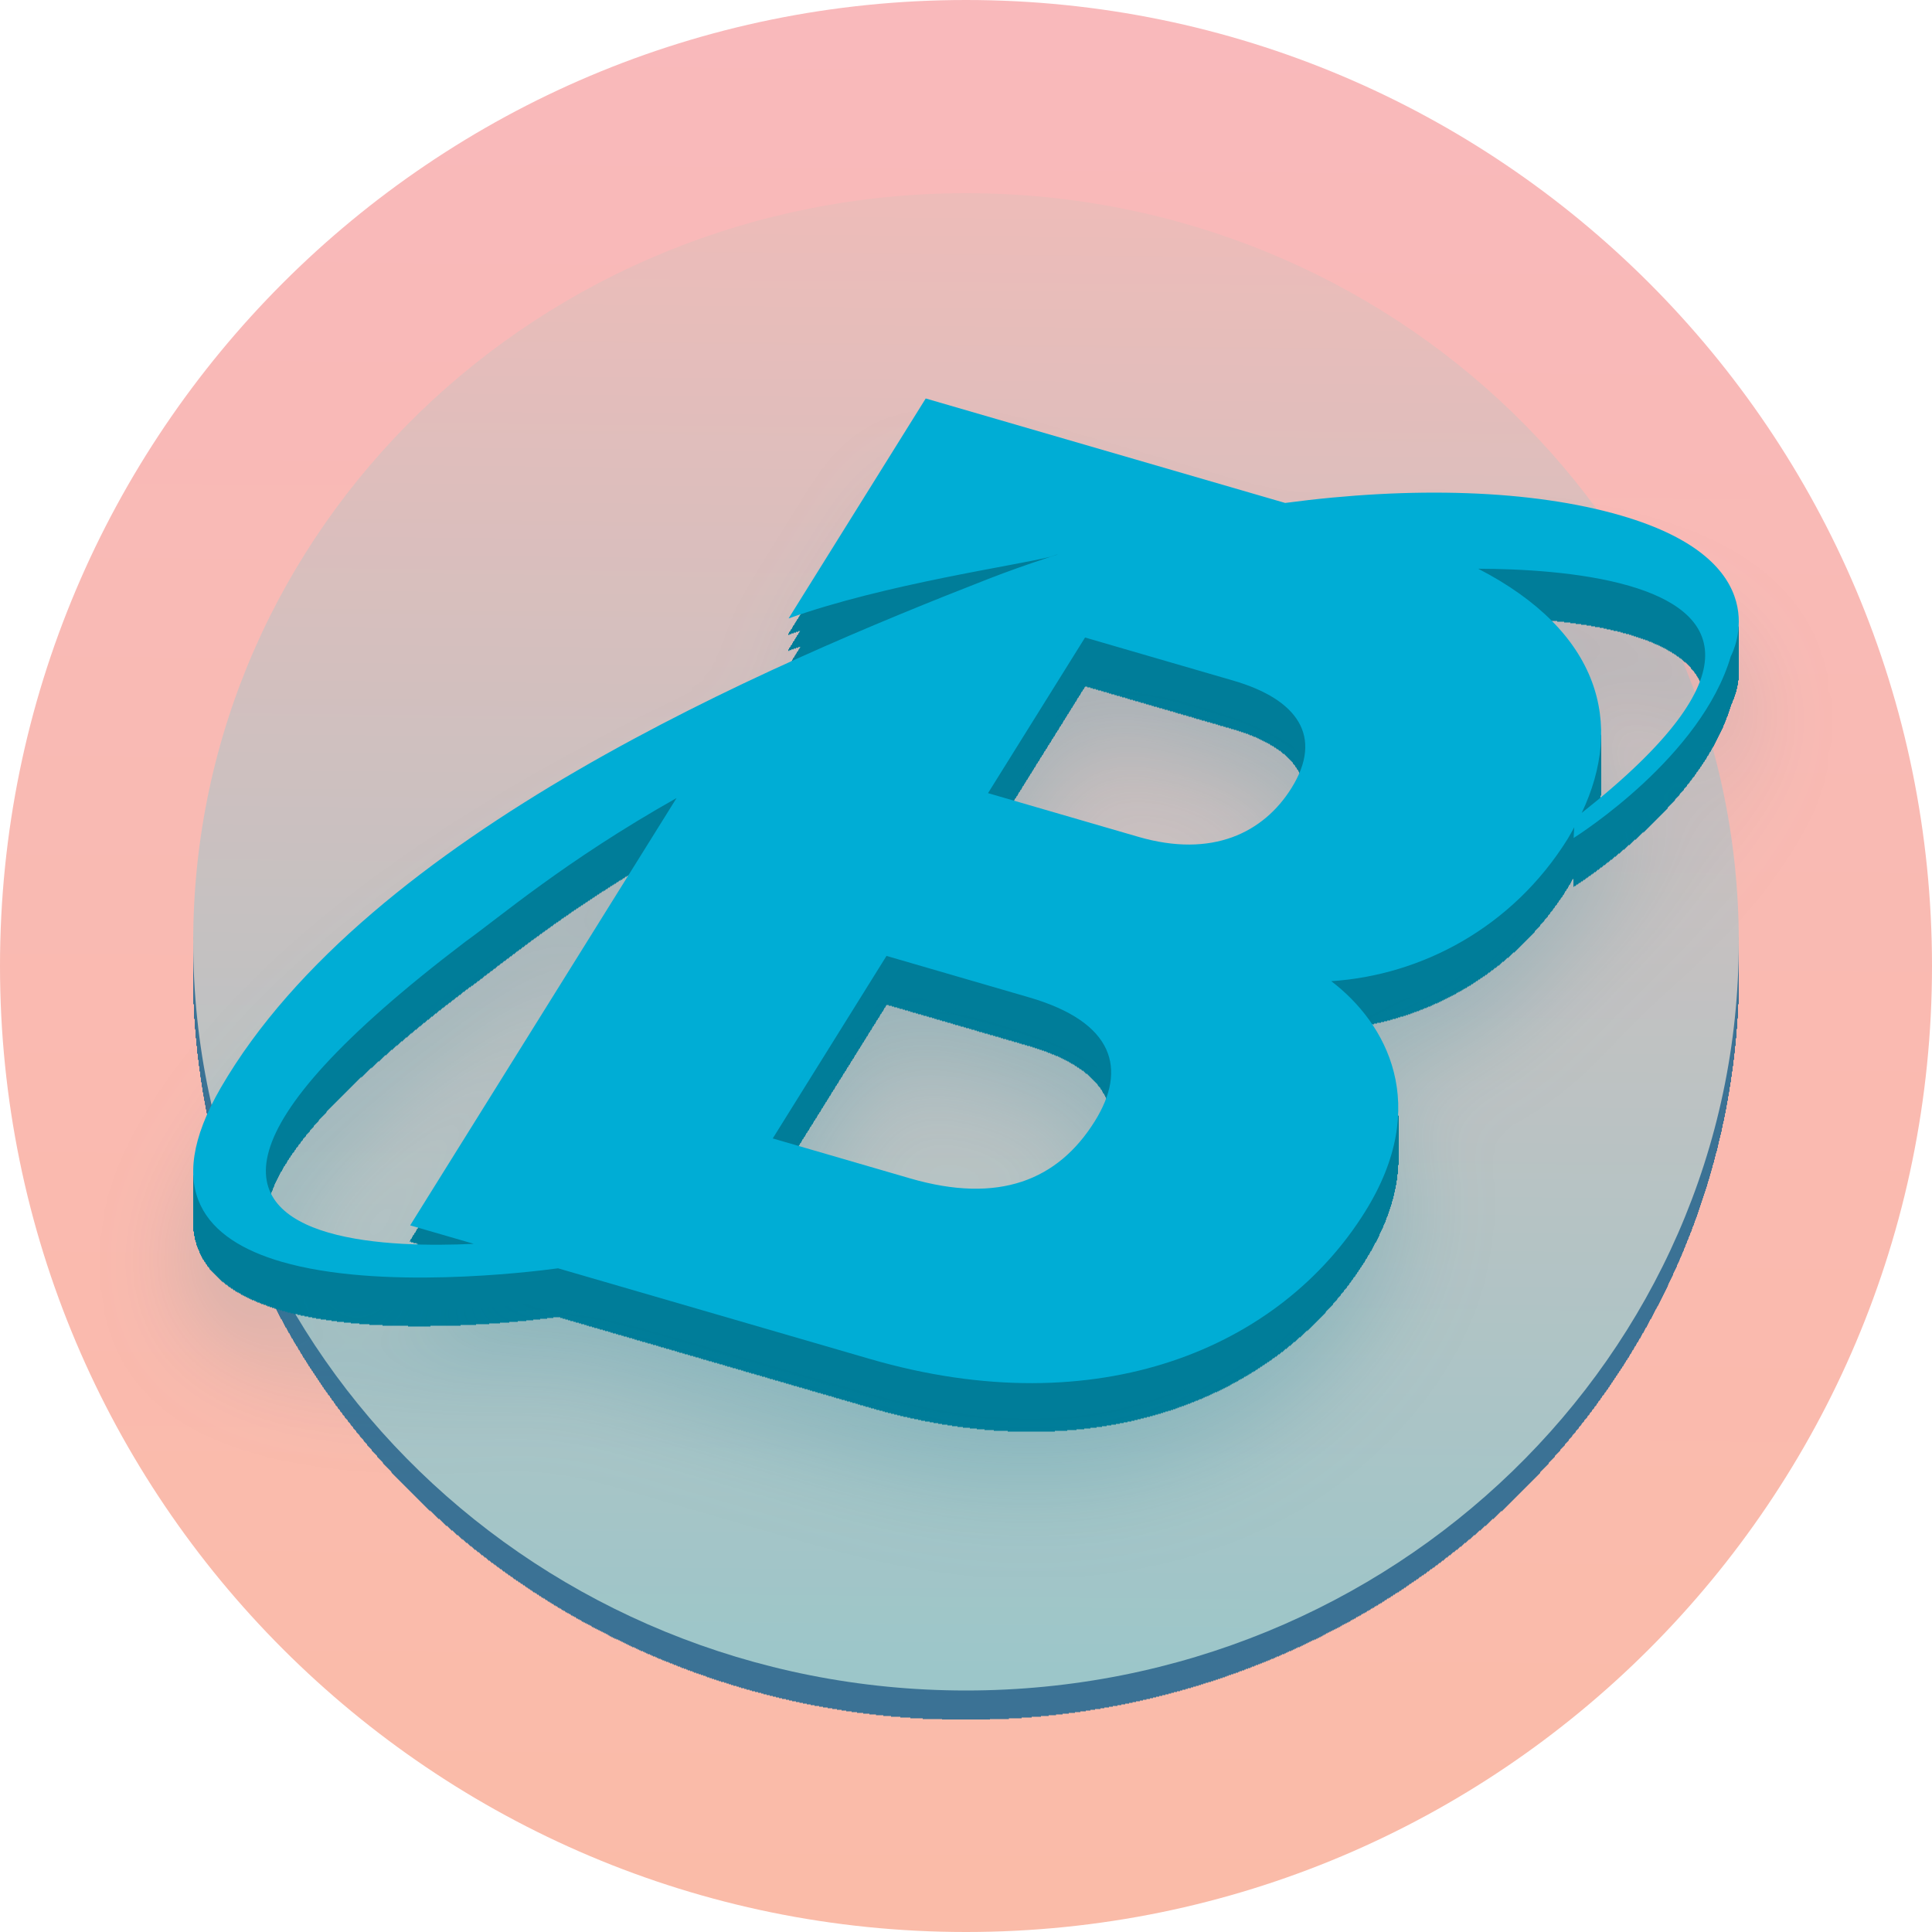
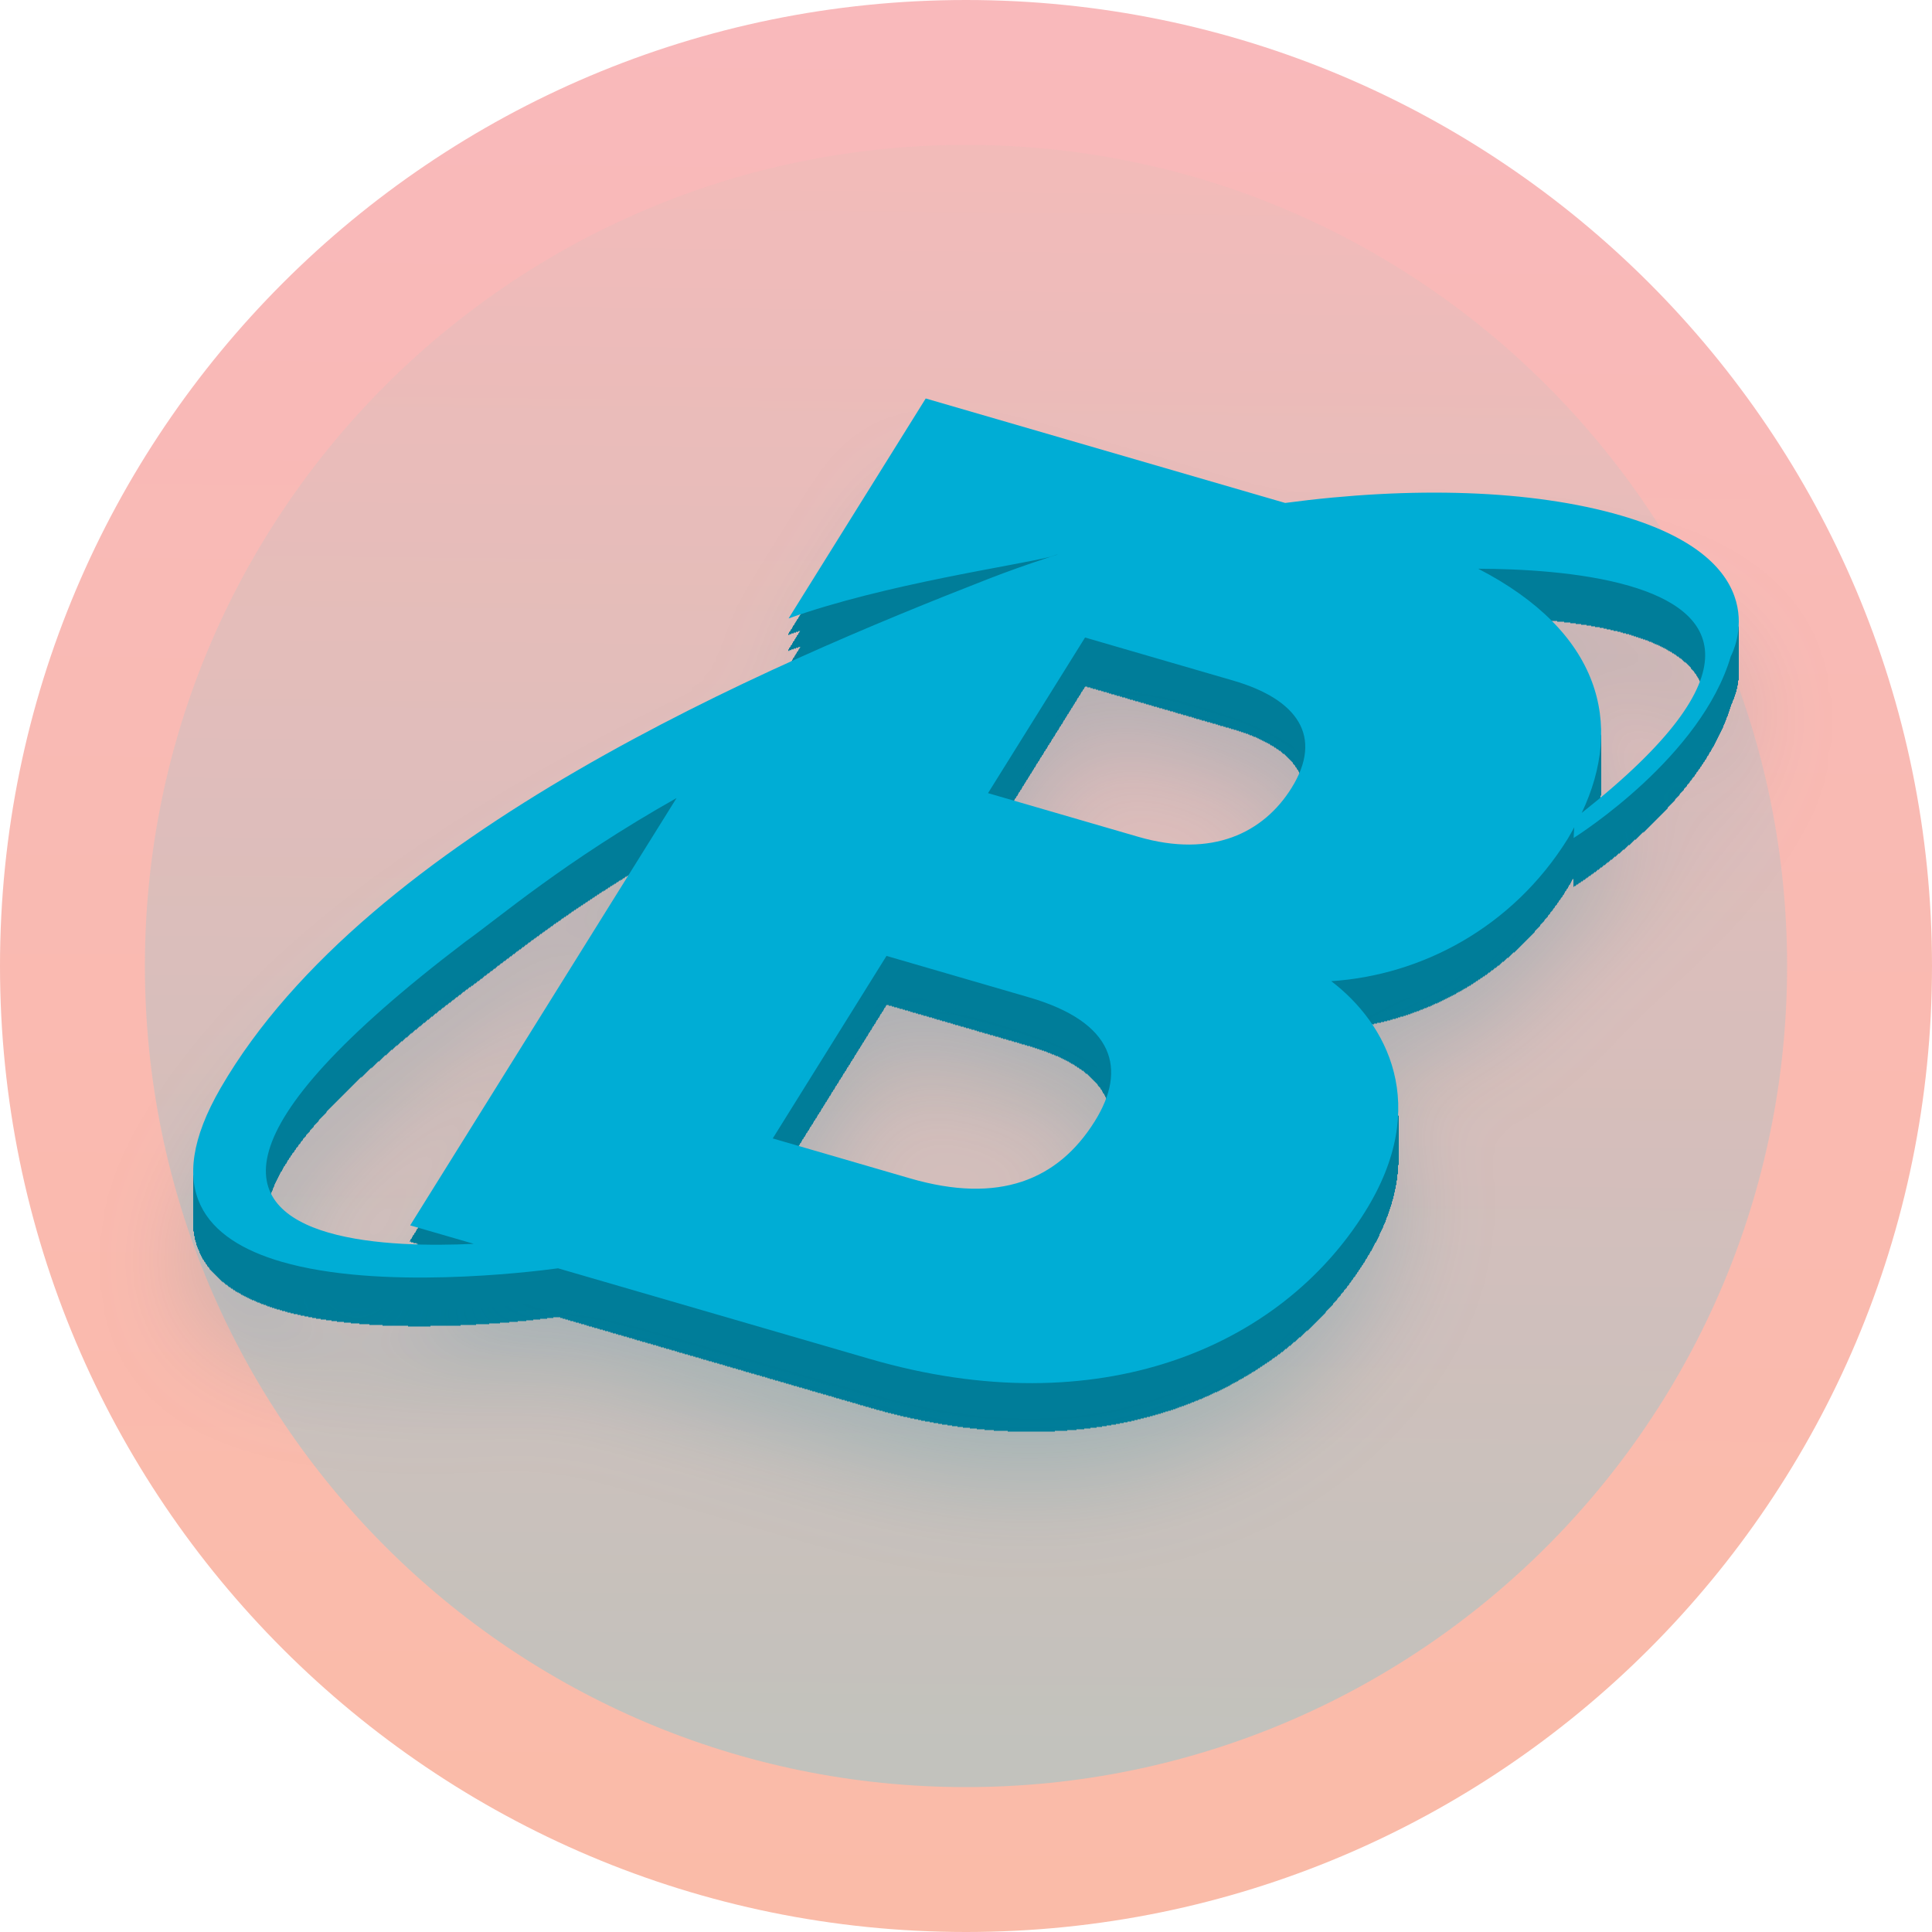
<svg xmlns="http://www.w3.org/2000/svg" width="40" height="40" viewBox="0 0 40 40" fill="none">
  <path fill-rule="evenodd" clip-rule="evenodd" d="M20 40C31.046 40 40 31.046 40 20C40 8.954 31.046 0 20 0C8.954 0 0 8.954 0 20C0 31.046 8.954 40 20 40Z" fill="url(#paint0_linear)" />
-   <g filter="url(#filter0_d)">
-     <path fill-rule="evenodd" clip-rule="evenodd" d="M20 35C28.837 35 36 28.06 36 19.5C36 10.94 28.837 4 20 4C11.163 4 4 10.94 4 19.5C4 28.06 11.163 35 20 35Z" fill="url(#paint1_linear)" />
-   </g>
-   <g filter="url(#filter1_dddd)">
+   <path opacity="0.6" fill-rule="evenodd" clip-rule="evenodd" d="M20 37C29.389 37 37 29.389 37 20C37 10.611 29.389 3 20 3C10.611 3 3 10.611 3 20C3 29.389 10.611 37 20 37Z" fill="url(#paint1_linear)" />
+   <g filter="url(#filter0_dddd)">
    <path d="M27.562 20.314C28.704 21.183 29.642 22.877 28.262 25.088C26.512 27.896 22.755 29.515 18.012 28.136L11.554 26.259C10.922 26.344 7.855 26.712 5.828 26.123C4.273 25.671 3.332 24.656 4.572 22.519C7.622 17.263 15.953 13.746 20.462 11.986C20.864 11.829 21.273 11.685 21.686 11.549C21.839 11.499 21.868 11.489 21.896 11.48C21.902 11.474 21.85 11.491 21.751 11.526C21.047 11.707 18.315 12.092 16.327 12.804L19.166 8.25L26.608 10.413C29.233 10.063 31.719 10.138 33.56 10.673C36.832 11.624 35.885 13.489 35.835 13.587C35.224 15.661 32.712 17.265 32.58 17.35L32.593 17.128C32.547 17.209 32.505 17.291 32.455 17.372C31.316 19.198 29.438 20.192 27.562 20.314ZM6.798 25.519C7.727 25.789 8.961 25.793 9.809 25.752L8.492 25.37L14.008 16.522C11.693 17.828 10.333 18.999 9.644 19.49C4.354 23.509 5.019 25.001 6.798 25.519ZM33.735 12.13C32.728 11.837 31.454 11.777 30.605 11.775C33.137 13.082 33.624 14.987 32.748 16.83C36.465 13.893 35.517 12.648 33.735 12.13ZM18.846 24.398C20.677 24.93 21.902 24.44 22.667 23.213C23.337 22.138 23.076 21.164 21.305 20.649L18.354 19.791L15.999 23.57L18.846 24.398ZM22.465 13.199L20.456 16.421L23.566 17.325C25.098 17.771 26.163 17.241 26.741 16.312C27.402 15.251 26.869 14.479 25.533 14.091L22.465 13.199Z" fill="#00ADD5" />
  </g>
  <defs>
-     <filter id="filter0_d" x="4" y="4" width="32" height="31.6" filterUnits="userSpaceOnUse" color-interpolation-filters="sRGB">
-       <feFlood flood-opacity="0" result="BackgroundImageFix" />
-       <feColorMatrix in="SourceAlpha" type="matrix" values="0 0 0 0 0 0 0 0 0 0 0 0 0 0 0 0 0 0 127 0" />
-       <feOffset dy="0.6" />
-       <feColorMatrix type="matrix" values="0 0 0 0 0.231 0 0 0 0 0.447 0 0 0 0 0.584 0 0 0 1 0" />
-       <feBlend mode="normal" in2="BackgroundImageFix" result="effect1_dropShadow" />
-       <feBlend mode="normal" in="SourceGraphic" in2="effect1_dropShadow" result="shape" />
-     </filter>
-     <filter id="filter1_dddd" x="2" y="8.25" width="36" height="24.387" filterUnits="userSpaceOnUse" color-interpolation-filters="sRGB">
+     <filter id="filter0_dddd" x="2" y="8.25" width="36" height="24.387" filterUnits="userSpaceOnUse" color-interpolation-filters="sRGB">
      <feFlood flood-opacity="0" result="BackgroundImageFix" />
      <feColorMatrix in="SourceAlpha" type="matrix" values="0 0 0 0 0 0 0 0 0 0 0 0 0 0 0 0 0 0 127 0" />
      <feOffset dy="1" />
      <feColorMatrix type="matrix" values="0 0 0 0 0 0 0 0 0 0.489 0 0 0 0 0.6 0 0 0 1 0" />
      <feBlend mode="normal" in2="BackgroundImageFix" result="effect1_dropShadow" />
      <feColorMatrix in="SourceAlpha" type="matrix" values="0 0 0 0 0 0 0 0 0 0 0 0 0 0 0 0 0 0 127 0" />
      <feOffset dy="2" />
      <feGaussianBlur stdDeviation="1" />
      <feColorMatrix type="matrix" values="0 0 0 0 0 0 0 0 0 0.49 0 0 0 0 0.6 0 0 0 0.2 0" />
      <feBlend mode="normal" in2="effect1_dropShadow" result="effect2_dropShadow" />
      <feColorMatrix in="SourceAlpha" type="matrix" values="0 0 0 0 0 0 0 0 0 0 0 0 0 0 0 0 0 0 127 0" />
      <feOffset dy="0.33" />
      <feColorMatrix type="matrix" values="0 0 0 0 0 0 0 0 0 0.49 0 0 0 0 0.6 0 0 0 1 0" />
      <feBlend mode="normal" in2="effect2_dropShadow" result="effect3_dropShadow" />
      <feColorMatrix in="SourceAlpha" type="matrix" values="0 0 0 0 0 0 0 0 0 0 0 0 0 0 0 0 0 0 127 0" />
      <feOffset dy="0.66" />
      <feColorMatrix type="matrix" values="0 0 0 0 0 0 0 0 0 0.49 0 0 0 0 0.6 0 0 0 1 0" />
      <feBlend mode="normal" in2="effect3_dropShadow" result="effect4_dropShadow" />
      <feBlend mode="normal" in="SourceGraphic" in2="effect4_dropShadow" result="shape" />
    </filter>
    <linearGradient id="paint0_linear" x1="20.195" y1="0.422" x2="19.806" y2="39.451" gradientUnits="userSpaceOnUse">
      <stop stop-color="#F9B9BB" />
      <stop offset="1" stop-color="#FABBA8" />
    </linearGradient>
-     <linearGradient id="paint1_linear" x1="20.156" y1="4.327" x2="19.864" y2="34.574" gradientUnits="userSpaceOnUse">
+     <linearGradient id="paint1_linear" x1="20.166" y1="3.359" x2="19.835" y2="36.533" gradientUnits="userSpaceOnUse">
      <stop stop-color="#EDBCB9" />
      <stop offset="1" stop-color="#9CC6C9" />
    </linearGradient>
  </defs>
</svg>
